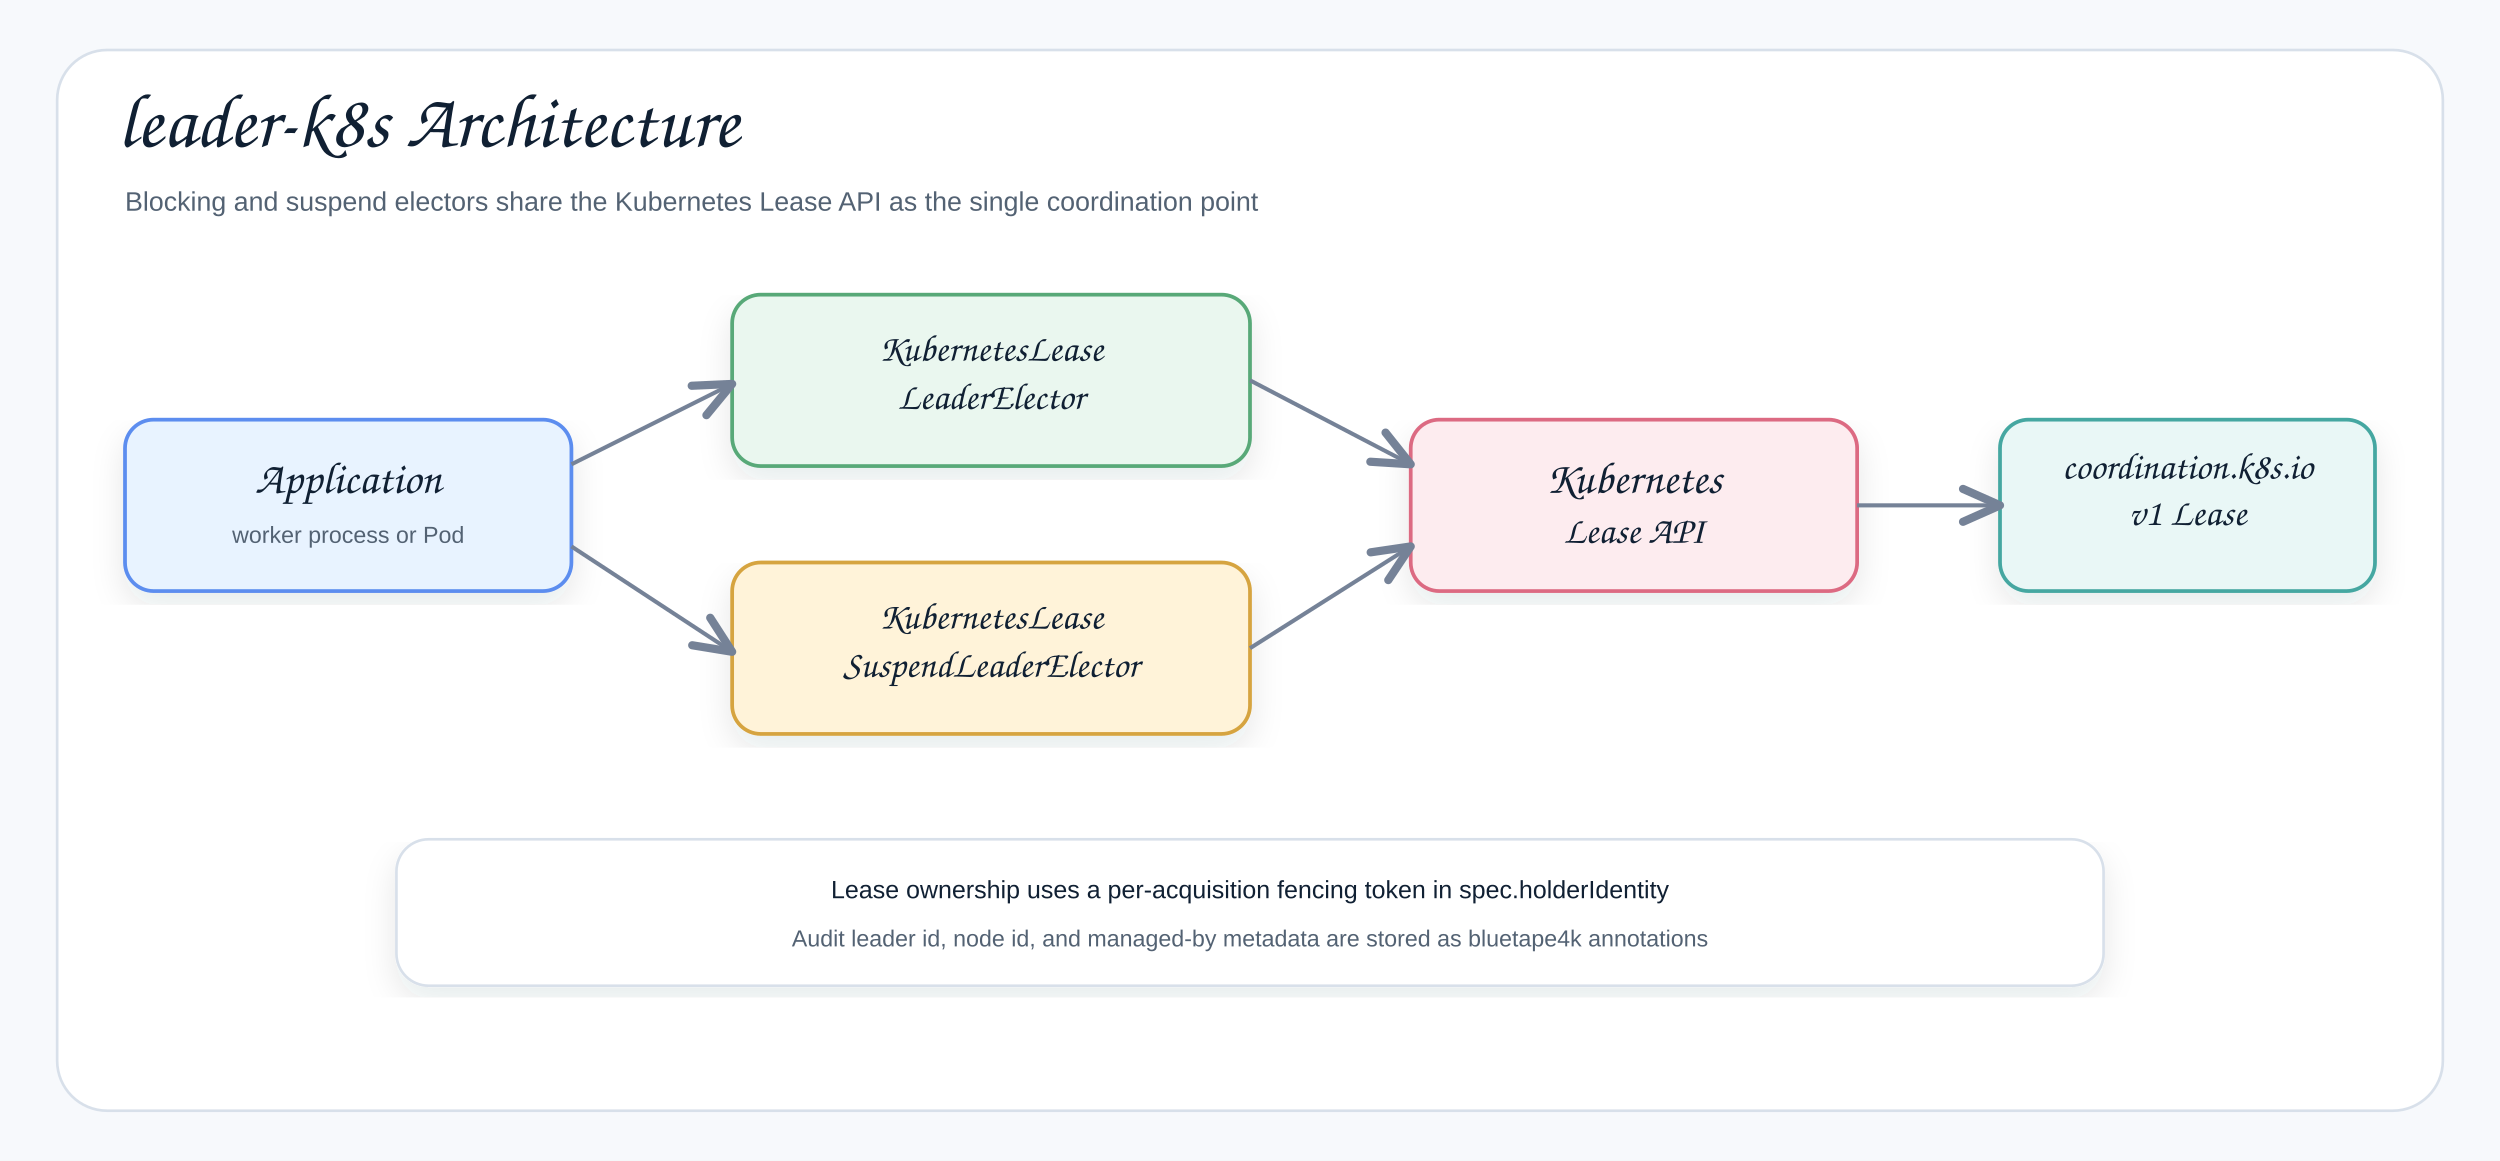
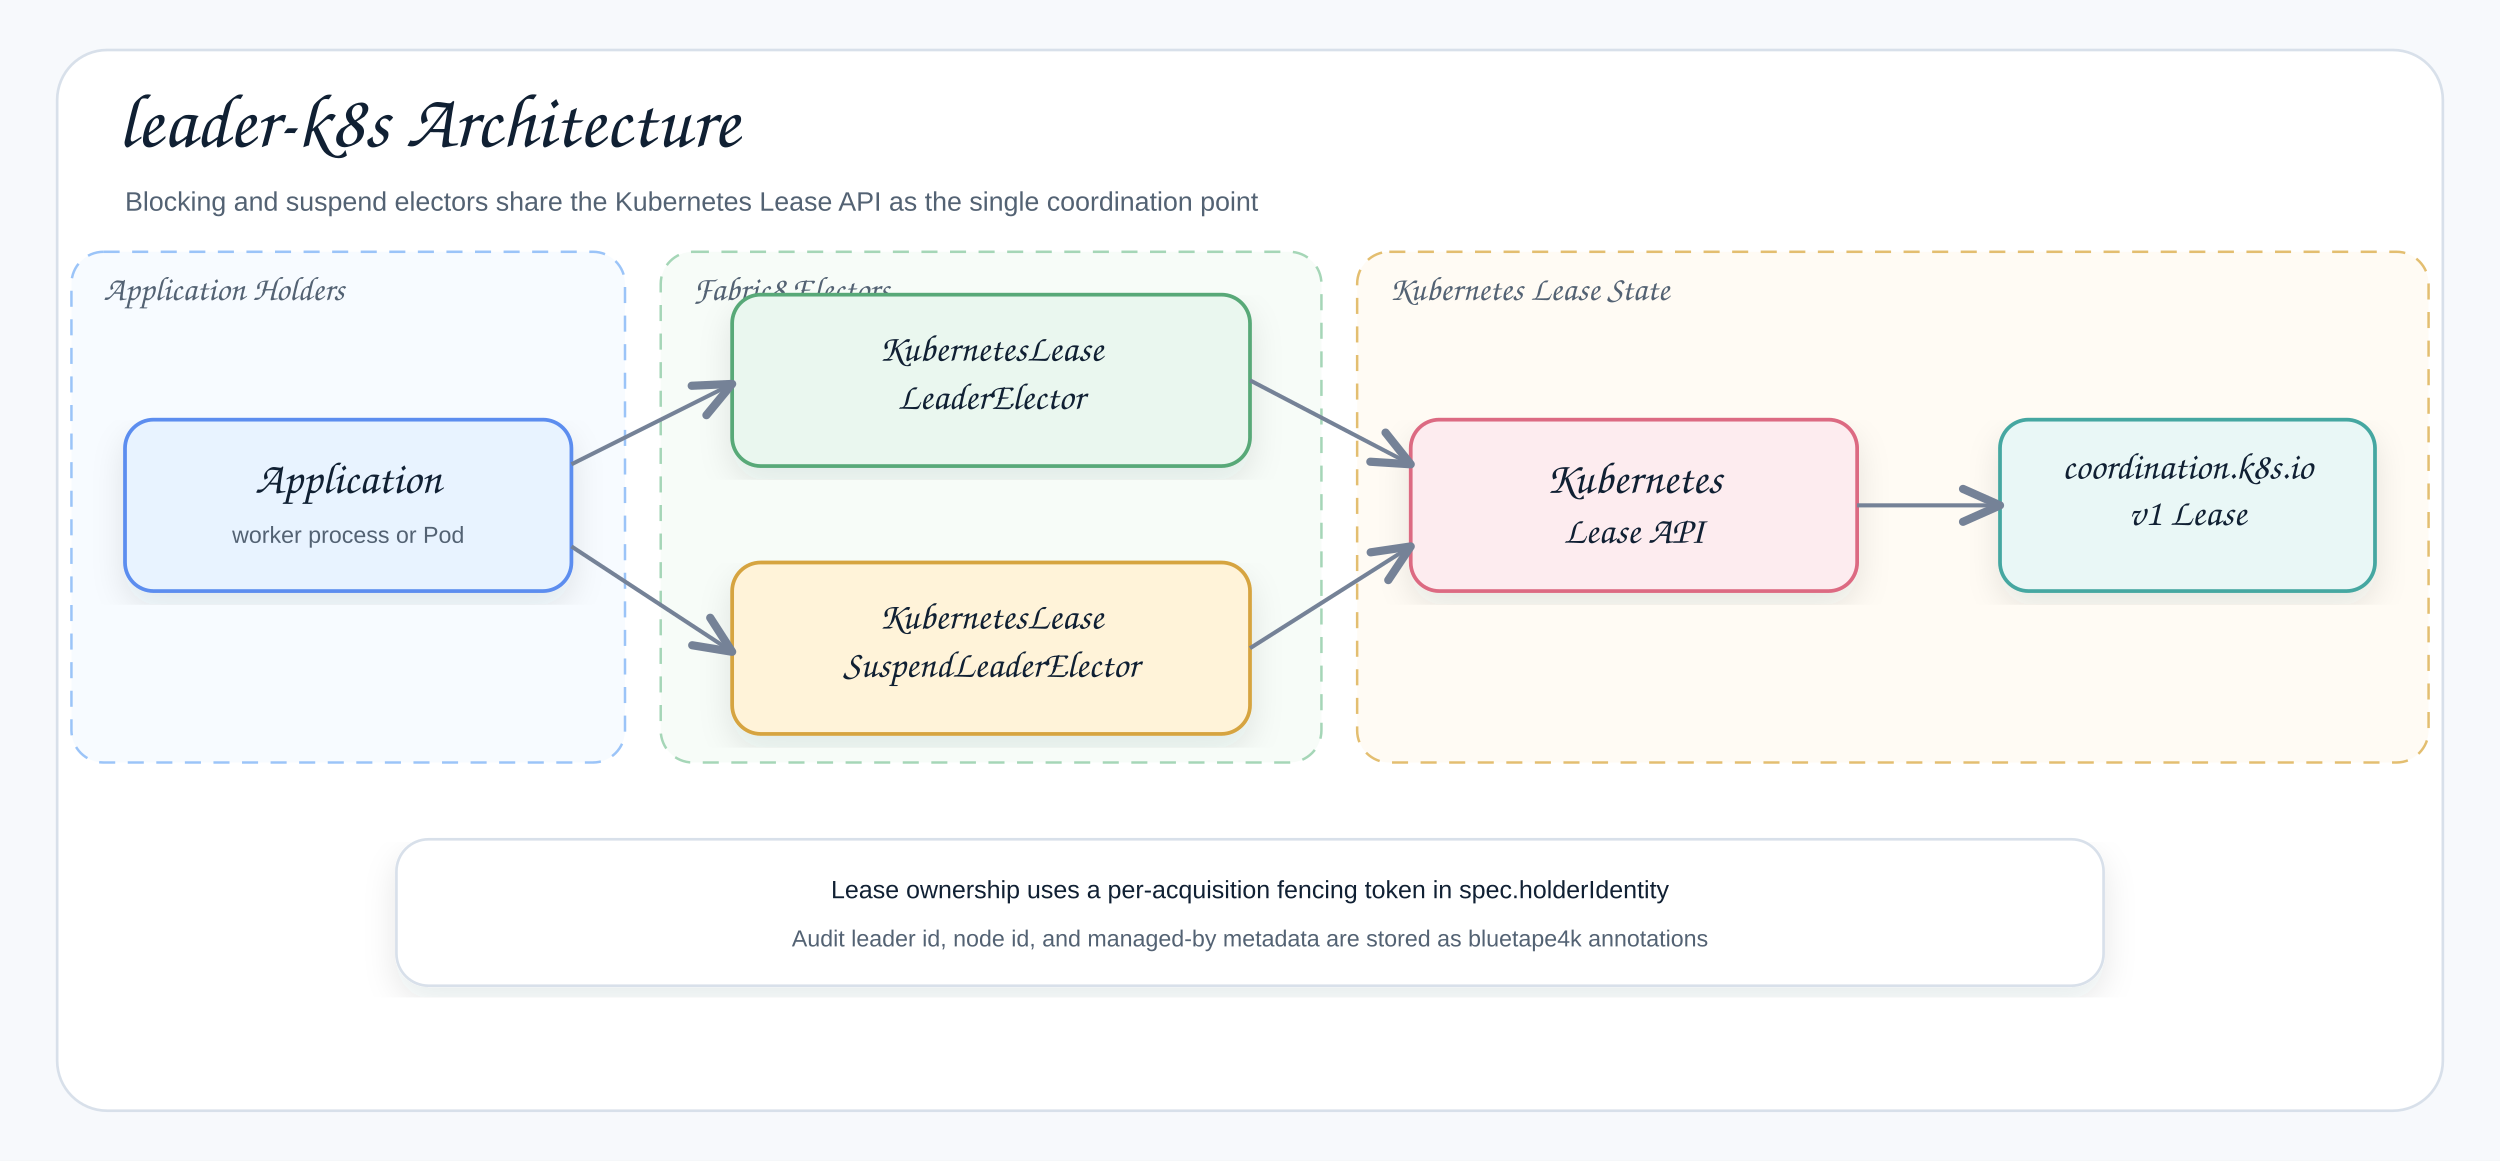
<svg xmlns="http://www.w3.org/2000/svg" width="1400" height="650" viewBox="0 0 1400 650" role="img" aria-label="leader-k8s architecture">
  <defs>
    <filter id="shadow" x="-8%" y="-8%" width="116%" height="116%">
      <feDropShadow dx="0" dy="8" stdDeviation="9" flood-color="#1f2937" flood-opacity="0.10" />
    </filter>
    <marker id="arrow" markerWidth="12" markerHeight="10" refX="10" refY="5" orient="auto" markerUnits="strokeWidth">
      <path d="M 1 1 L 10 5 L 1 9" fill="none" stroke="#758297" stroke-width="2" stroke-linecap="round" stroke-linejoin="round" />
    </marker>
    <style>
    .canvas{fill:#f7f9fc}.frame{fill:#fff;stroke:#d8e0ea;stroke-width:1.5}
    .title{font-family:"Architects Daughter","Comic Mono","Comic Sans MS","Comic Sans",cursive;font-size:43px;font-weight:400;fill:#102033}
    .subtitle{font-family:"Comic Mono","Comic Sans MS","Comic Sans","Comic Neue",Arial,sans-serif;font-size:15px;font-weight:400;fill:#536273}
    .label{font-family:"Architects Daughter","Comic Mono","Comic Sans MS","Comic Sans",cursive;font-size:25px;font-weight:400;fill:#102033}
    .smallLabel{font-family:"Architects Daughter","Comic Mono","Comic Sans MS","Comic Sans",cursive;font-size:21px;font-weight:400;fill:#102033}
    .small{font-family:"Comic Mono","Comic Sans MS","Comic Sans","Comic Neue",Arial,sans-serif;font-size:13px;font-weight:400;fill:#536273}
    .strong{font-family:"Comic Mono","Comic Sans MS","Comic Sans","Comic Neue",Arial,sans-serif;font-size:14px;font-weight:400;fill:#102033}
    .card{stroke-width:2.1;filter:url(#shadow)}
    .line{stroke:#758297;stroke-width:2.3;fill:none;marker-end:url(#arrow)}
    .note{fill:#ffffff;stroke:#d8e0ea;stroke-width:1.5;filter:url(#shadow)}
+ 
+     .layerBand{fill-opacity:0.45;stroke-width:1.4;stroke-dasharray:9 7}
+     .layerLabel{font-family:"Architects Daughter","Comic Mono","Comic Sans MS","Comic Sans",cursive;font-size:19px;font-weight:400;fill:#536273}
  </style>
  </defs>
  <rect class="canvas" width="1400" height="650" />
  <rect class="frame" x="32" y="28" width="1336" height="594" rx="28" />
  <text class="title" x="66" y="82">leader-k8s Architecture</text>
  <text class="subtitle" x="70" y="118">Blocking and suspend electors share the Kubernetes Lease API as the single coordination point</text>
+   <g id="layer-bands" aria-label="Layer bands">
+     <g data-layer="Application Holders">
+       <rect class="layerBand" x="40" y="141" width="310" height="286" rx="18" fill="#EEF6FF" stroke="#9BC4F8" />
+       <text class="layerLabel" x="58" y="168">Application Holders</text>
+     </g>
+     <g data-layer="Fabric8 Electors">
+       <rect class="layerBand" x="370" y="141" width="370" height="286" rx="18" fill="#EEF8F1" stroke="#A5D6B7" />
+       <text class="layerLabel" x="388" y="168">Fabric8 Electors</text>
+     </g>
+     <g data-layer="Kubernetes Lease State">
+       <rect class="layerBand" x="760" y="141" width="600" height="286" rx="18" fill="#FFF7E8" stroke="#E3BE70" />
+       <text class="layerLabel" x="778" y="168">Kubernetes Lease State</text>
+     </g>
+   </g>
  <rect class="card" x="70" y="235" width="250" height="96" rx="16" fill="#E8F3FF" stroke="#5B8DEF" />
  <text class="label" x="195" y="276" text-anchor="middle">Application</text>
  <text class="small" x="195" y="304" text-anchor="middle">worker process or Pod</text>
  <rect class="card" x="410" y="165" width="290" height="96" rx="16" fill="#EAF7EF" stroke="#58A978" />
  <text class="smallLabel" x="555" y="202" text-anchor="middle">KubernetesLease</text>
  <text class="smallLabel" x="555" y="229" text-anchor="middle">LeaderElector</text>
  <rect class="card" x="410" y="315" width="290" height="96" rx="16" fill="#FFF3D9" stroke="#D6A441" />
  <text class="smallLabel" x="555" y="352" text-anchor="middle">KubernetesLease</text>
  <text class="smallLabel" x="555" y="379" text-anchor="middle">SuspendLeaderElector</text>
  <rect class="card" x="790" y="235" width="250" height="96" rx="16" fill="#FDECEF" stroke="#DC6B82" />
  <text class="label" x="915" y="276" text-anchor="middle">Kubernetes</text>
  <text class="smallLabel" x="915" y="304" text-anchor="middle">Lease API</text>
  <rect class="card" x="1120" y="235" width="210" height="96" rx="16" fill="#E9F7F6" stroke="#45A7A1" />
  <text class="smallLabel" x="1225" y="268" text-anchor="middle">coordination.k8s.io</text>
  <text class="smallLabel" x="1225" y="294" text-anchor="middle">v1 Lease</text>
  <path class="line" d="M320 260 L410 215" />
  <path class="line" d="M320 306 L410 365" />
  <path class="line" d="M700 213 L790 260" />
  <path class="line" d="M700 363 L790 306" />
  <path class="line" d="M1040 283 L1120 283" />
  <rect class="note" x="222" y="470" width="956" height="82" rx="18" />
  <text class="strong" x="700" y="503" text-anchor="middle">Lease ownership uses a per-acquisition fencing token in spec.holderIdentity</text>
  <text class="small" x="700" y="530" text-anchor="middle">Audit leader id, node id, and managed-by metadata are stored as bluetape4k annotations</text>
</svg>
